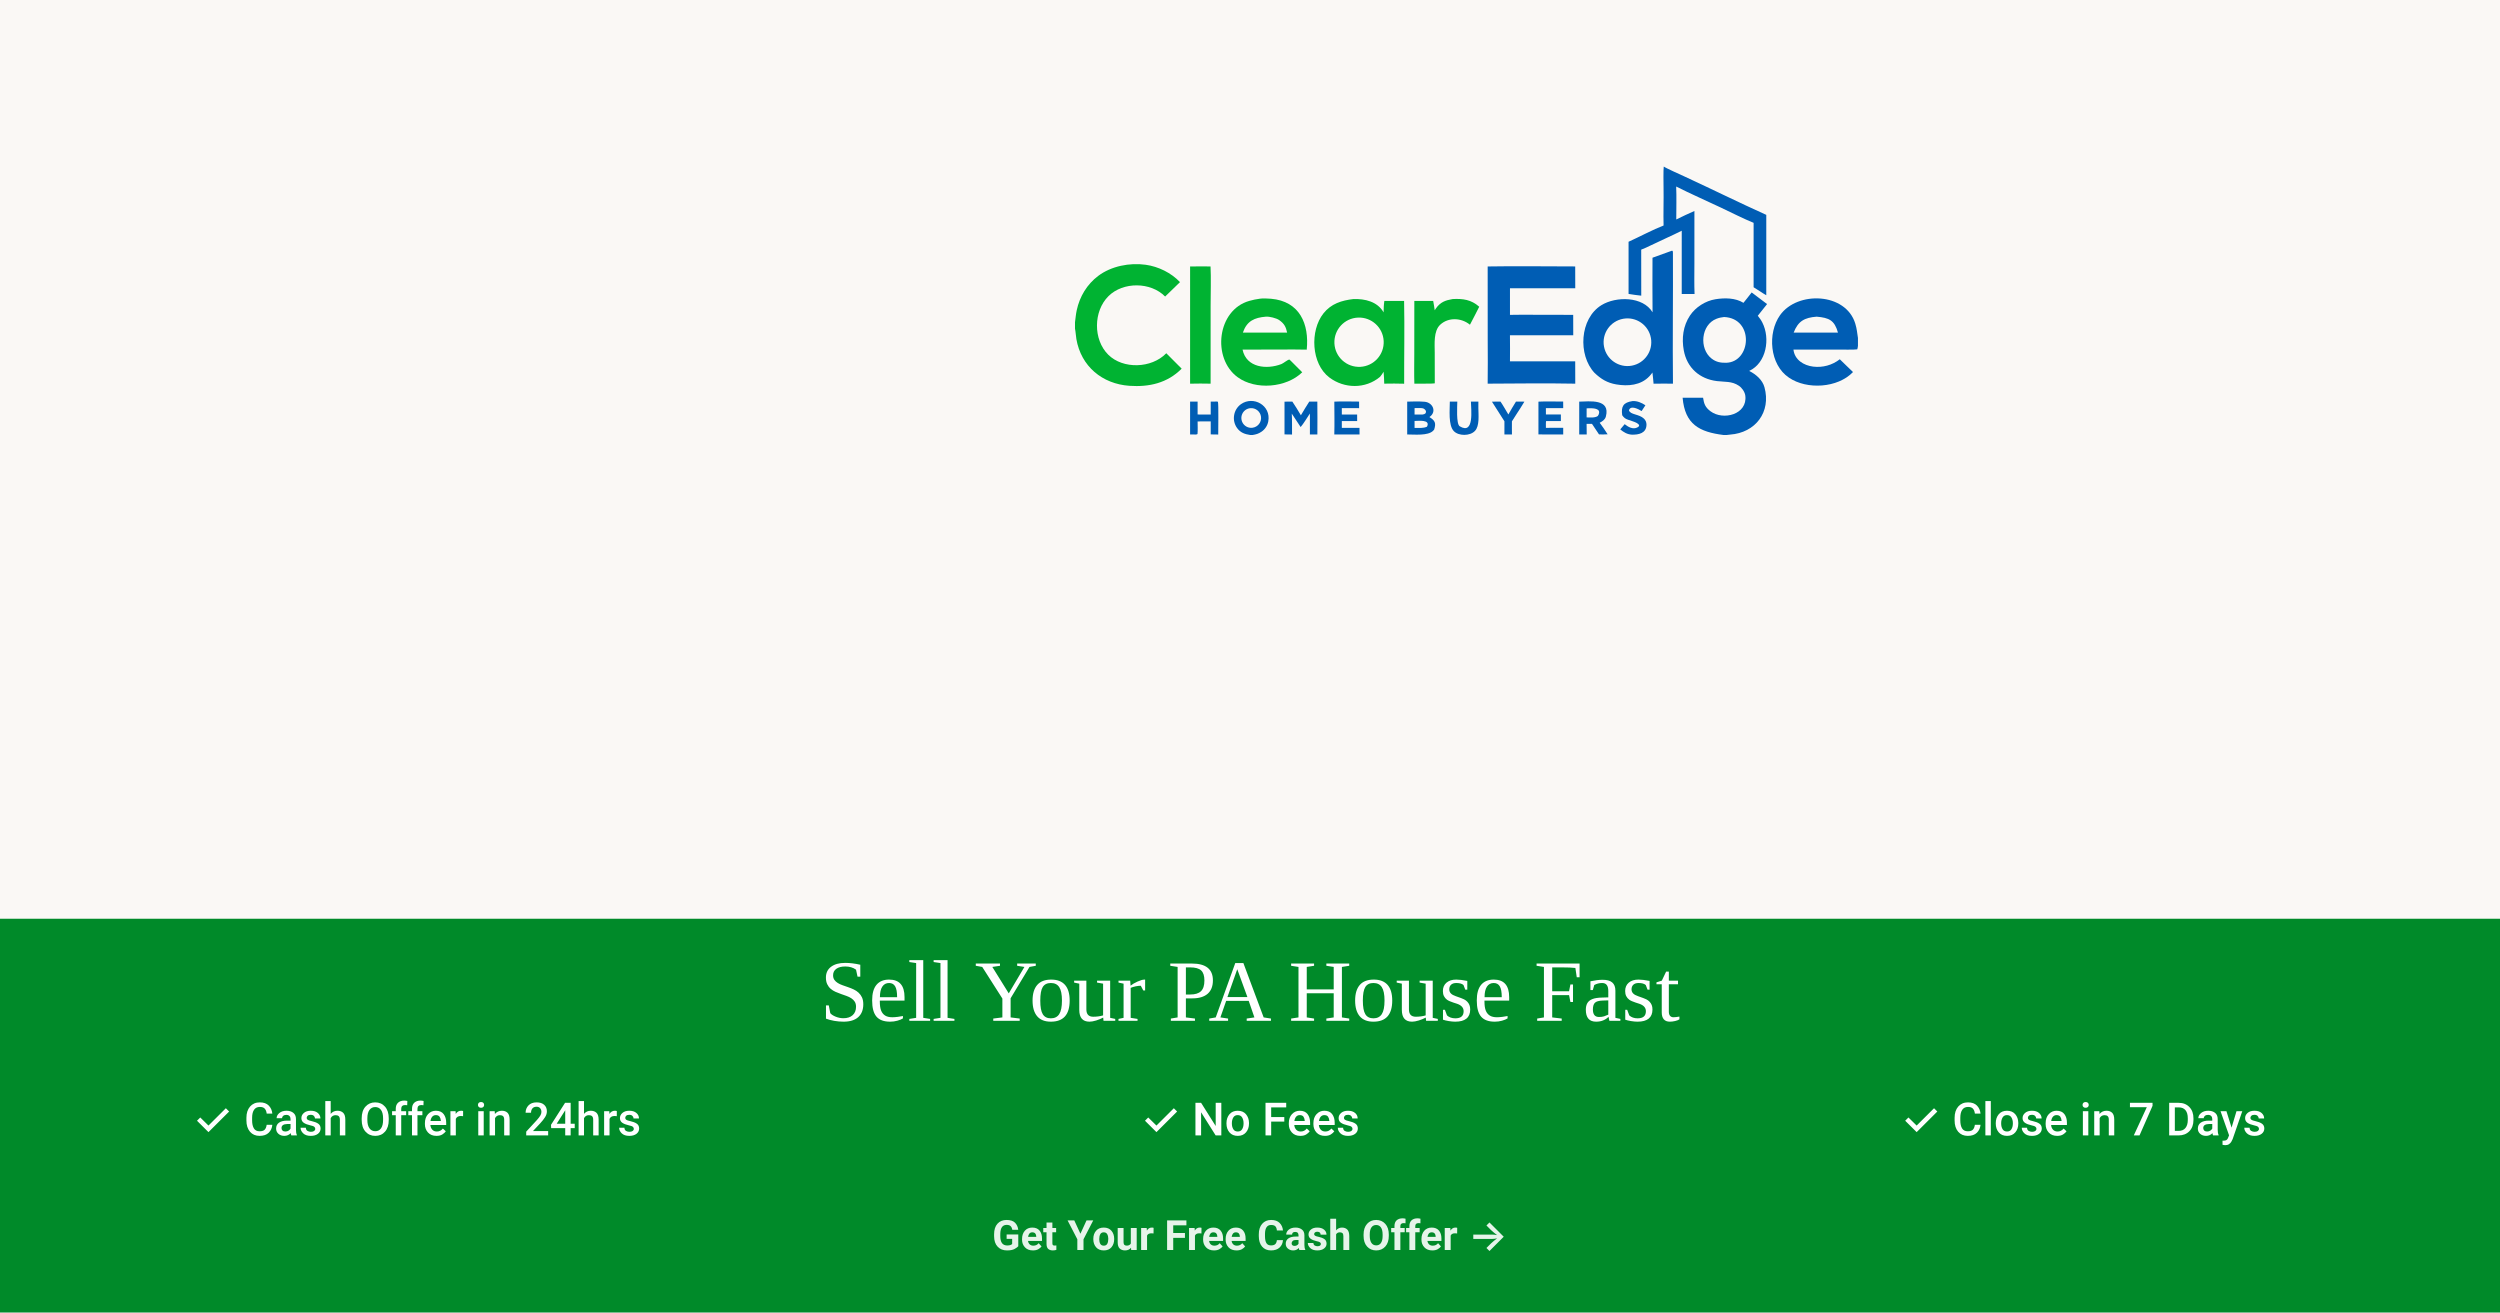
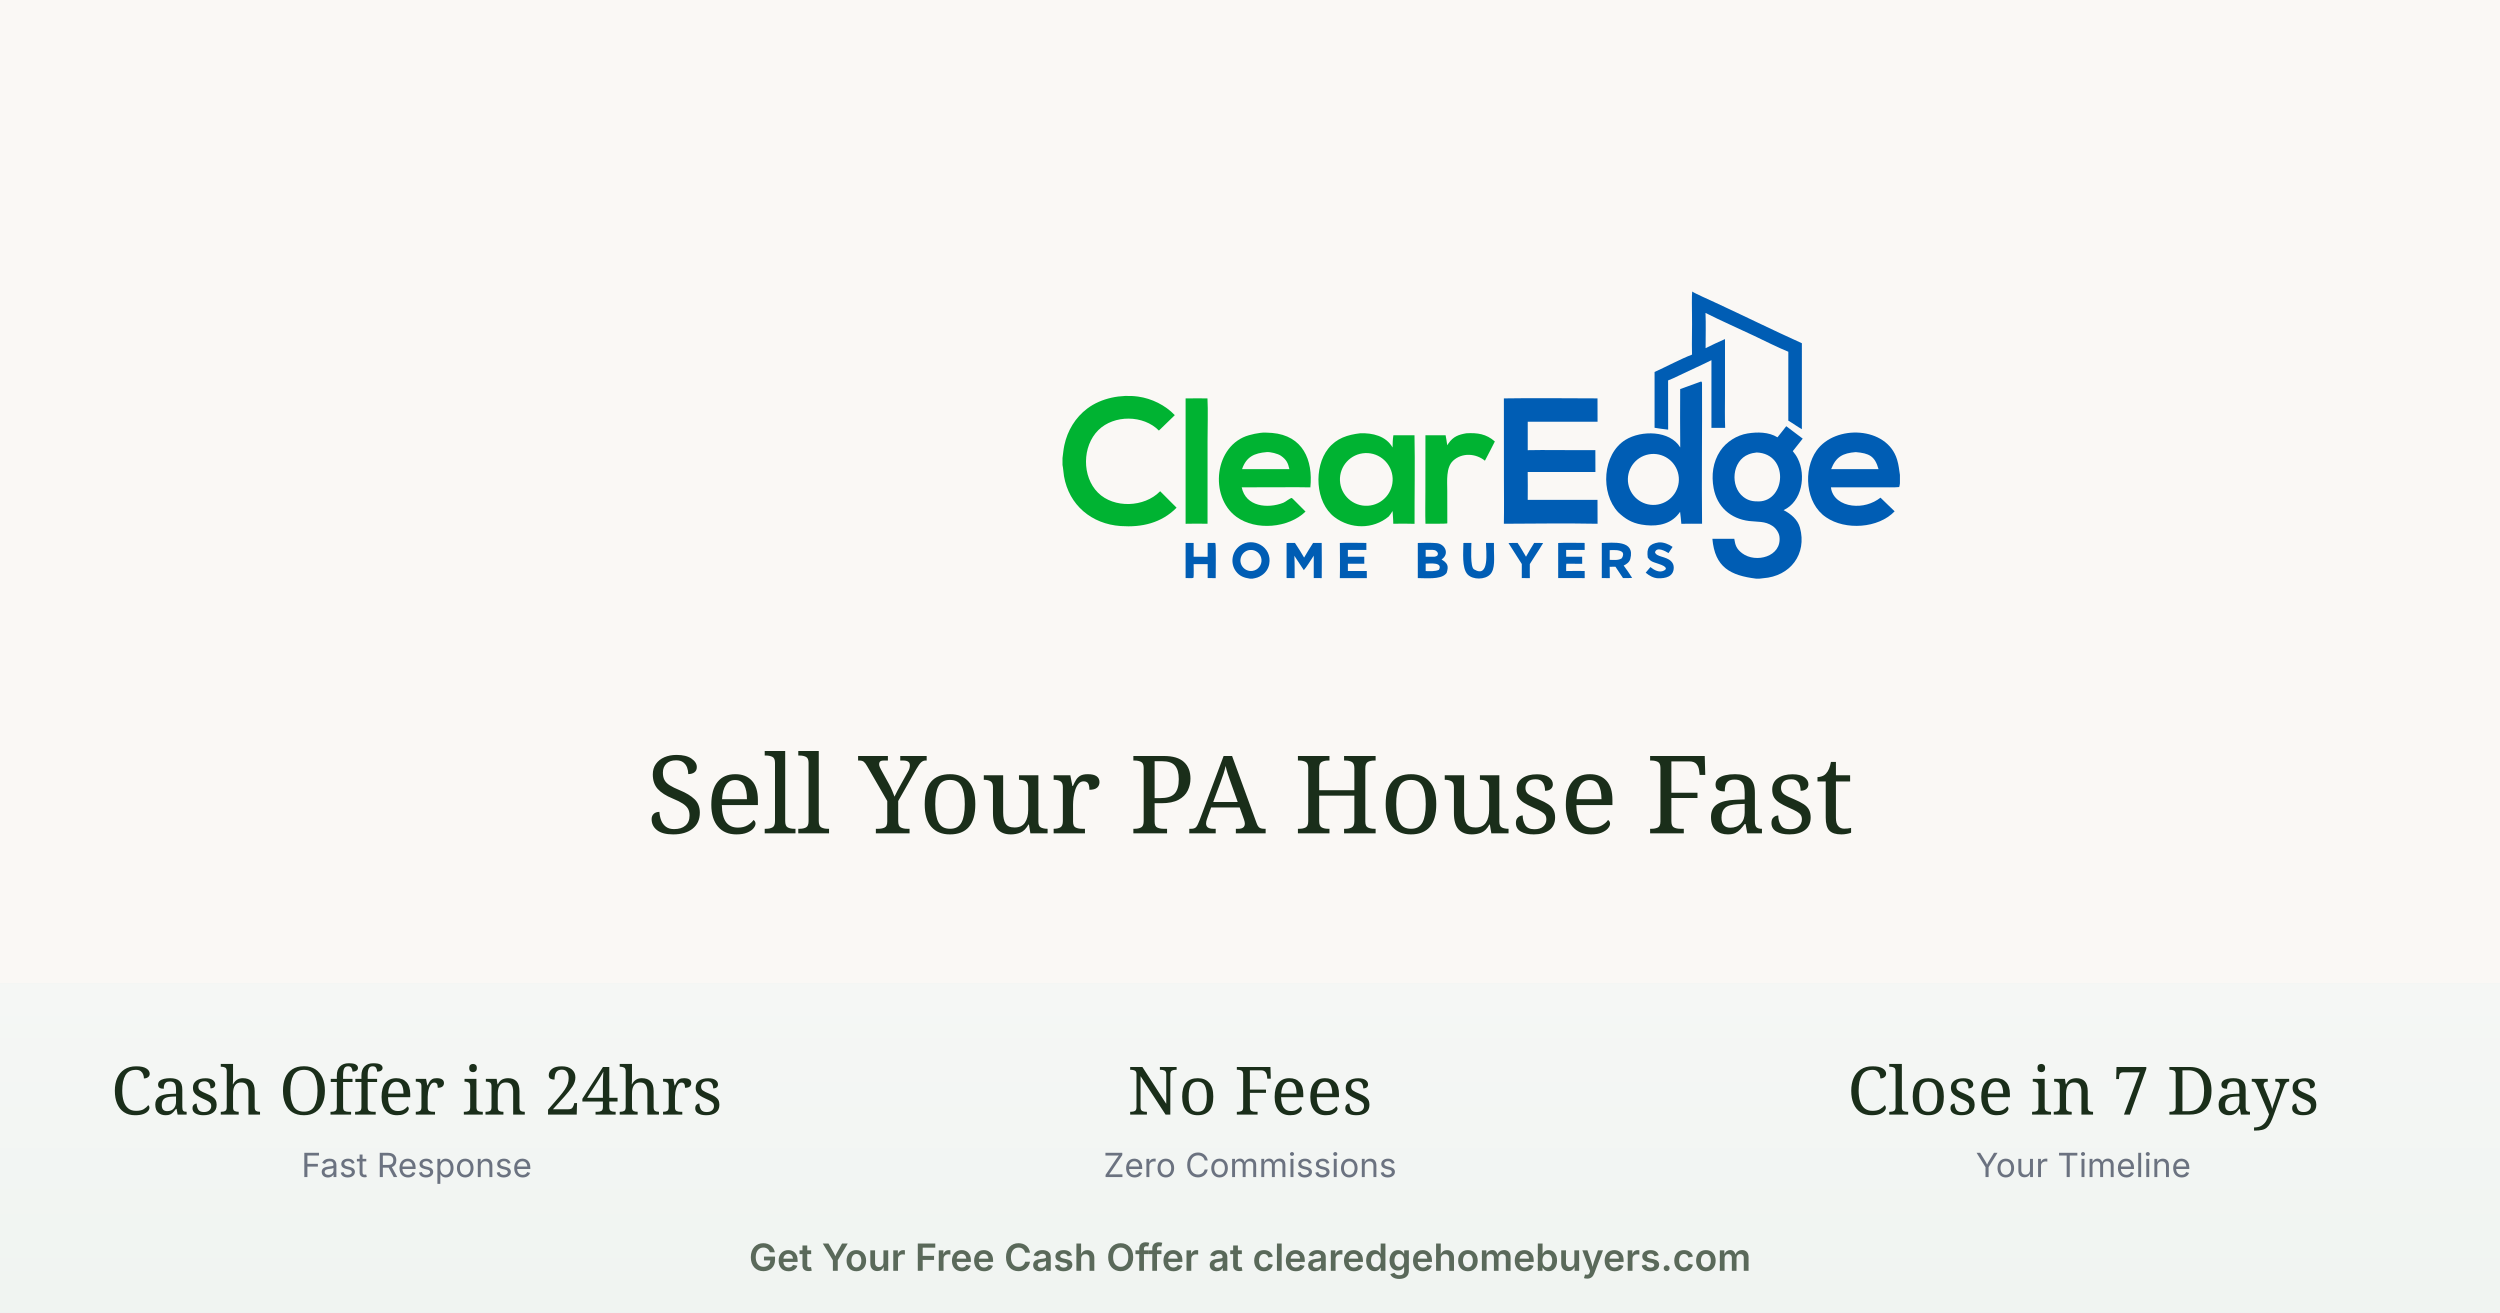
<svg xmlns="http://www.w3.org/2000/svg" width="1200" height="630" viewBox="0 0 1200 630">
-   <rect width="1200" height="441" fill="#FAF8F5" />
-   <rect y="441" width="1200" height="189" fill="#008a29" />
-   <g transform="translate(516, 80) scale(0.23)">
+   <defs>
+     <linearGradient id="trustBarGradient" x1="0%" y1="0%" x2="0%" y2="100%">
+       <stop offset="0%" style="stop-color:#f5f7f5;stop-opacity:1" />
+       <stop offset="100%" style="stop-color:#f0f4f1;stop-opacity:1" />
+     </linearGradient>
+   </defs>
+   <rect width="1200" height="472" fill="#FAF8F5" />
+   <rect y="472" width="1200" height="158" fill="url(#trustBarGradient)" />
+   <g transform="translate(510, 140) scale(0.246)">
    <path fill="#005db4" d="m1245.56 175.457 1.06-.038c1.32 1.311 1.22 2.672 1.23 4.593.51 90.897-.93 181.989.07 272.867-13.48-.192-26.98-.168-40.46.072-.27-6.562-1.75-16.32-2.4-23.364a68.6 68.6 0 0 1-6.31 7.802c-17.92 19.064-44.8 21.261-69.18 17.033-18.95-3.284-31.65-11.105-45.28-24-35.13-37.407-31.05-113.321 14.23-141.315 30.66-18.947 86.73-18.658 106.81 14.793-.31-37.952-.35-75.906-.11-113.859 13.51-4.68 26.96-9.542 40.34-14.584m-83.55 239.833c26.97-5.007 44.81-30.903 39.86-57.885s-30.81-44.866-57.81-39.977c-27.08 4.904-45.04 30.858-40.07 57.924 4.96 27.066 30.96 44.961 58.02 39.938" />
    <path fill="#00b332" d="M581.006 276.286c24.077-.811 50.209 5.243 63.031 27.78.204-8.588.261-15.372 1.569-23.834l41.212-.051c1.201 55.924-.1 116.483.124 172.801-13.778-.572-27.79-.27-41.594-.136.174-6.647-.917-17.817-1.321-24.9-2.754 4.59-4.108 6.676-7.522 10.768-30.39 25.401-74.316 24.853-105.62 1.287-37.974-28.587-40.967-97.71-12.397-133.774 16.083-20.301 37.92-27.043 62.518-29.941m14.566 141.459c28.239-1.53 49.95-25.56 48.612-53.804-1.337-28.245-25.222-50.116-53.48-48.971-28.532 1.155-50.665 25.319-49.315 53.837s25.669 50.483 54.183 48.938" />
    <path fill="#005db4" d="M861.228 208.273c59.703-1.069 122.702-.037 182.682-.046-.08 15.174-.04 30.349.11 45.523l-136.246.009-.002 55.531c17.436-.575 36.814-.181 54.368-.184a6990 6990 0 0 1 77.58.146c-.05 14.207-.01 28.414.11 42.62l-99.562-.023-32.551.049c.359 17.749.049 36.487.043 54.311l136.15-.014c-.1 15.562-.05 31.125.12 46.686-59.073-1.155-123.586-.347-182.818-.019.586-28.978.101-59.601.104-88.683z" />
    <path fill="#00b332" d="M385.935 275.531c5.073-.992 17.512-.369 22.953.099 60.165 5.166 80.187 52.731 74.733 106.234-17.786-.604-37.283-.239-55.173-.243a6504 6504 0 0 0-78.769.168c7.841 37.867 50.507 42.054 81.11 30.156 4.433-1.724 12.925-9.182 16.657-9.408l3.055 2.804 23.71 23.776c-33.192 32.331-97.199 37.713-134.791 10.259-53.895-39.361-43.181-140.315 24.56-159.311 7.989-2.24 13.581-3.392 21.955-4.534m-35.579 70.708 45.777.004 46.566-.013c-2.621-12.019-5.902-18.509-16.467-25.991-6.014-4.259-20.706-7.774-27.82-7.21-24.054 2.073-39.617 8.834-48.056 33.21" />
    <path fill="#00b332" d="M788.048 276.3c21.508-1.139 38.817 1.168 55.547 16.005-5.749 11.953-13.211 25.545-19.349 37.539-17.936-14.574-44.813-15.981-62.033-.048-14.308 13.24-11.474 40.309-11.463 58.117l.103 62.999-.221 1.35c-1.454.78-37.859.523-42.414.551-.68-19.488-.149-41.677-.152-61.382l.096-111.232 39.353-.014c1.188 5.079 2.34 14.097 3.193 19.514a67 67 0 0 1 2.432-3.732c9.389-13.378 19.773-17.062 34.908-19.667" />
    <path fill="#00b332" d="M240.209 208.287c13.8-.313 28.757-.031 42.653-.042 1.263 22.029.177 58.806.176 81.726l-.032 162.901c-14.016-.464-28.796-.201-42.816.034z" />
    <path fill="#005db4" d="M693.281 490.372c11.352-.507 25.119-.692 36.385.265 16.728 1.421 26.282 20.852 9.922 31.896 11.937 7.406 14.327 12.524 9.924 26.288a40 40 0 0 1-2.444 2.653c-10.57 10.323-38.557 7.485-53.793 7.39zm15.374 54.824c8.509.062 18.212 1.001 25.878-2.521 8.135-15.383-17.856-12.142-25.886-11.966zm-.003-41.318-.004 13.364 16.798.001c4.968-.758 7.359-2.23 7.038-7.217-3.672-6.751-8.419-6.283-15.052-6.275z" />
    <path fill="#005db4" d="M1052.29 490.376c21.02-.345 65.6-6.742 55.61 31.115-1.68 6.375-7.26 10.126-12.92 12.949 5.09 6.668 12.26 17.098 16.54 24.095l-8.76.331c-2.94.04-6.19-.068-9.16-.106l-14.68-22.01-11.24.052c-.02 7.375.06 14.751.25 22.124l-15.65-.069zm15.42 32.901c7.63.108 16.99 1.282 23.29-2.844 2.76-3.236 4.54-9.947.59-12.786-6.12-4.393-16.66-3.415-23.84-3.305z" />
    <path fill="#005db4" d="m488.945 490.259 16.791-.017c.468 22.259.06 46.282.079 68.671-4.972.111-10.563-.054-15.588-.084l.004-27.148-.005-16.558c-4.128 6.37-14.649 23.239-19.35 28.25l-18.46-27.971c.793 13.143.389 30.07.537 43.605l-15.715-.253.002-68.36c4.76-.242 11.424-.098 16.319-.129 5.753 8.381 12.769 19.867 17.858 28.591 5.396-9.535 11.696-19.268 17.528-28.597" />
    <path fill="#005db4" d="M295.222 490.198c1.499-.07 1.68-.042 3.064.538 1.581 5.337.499 58.744.633 68.27l-15.683-.256.012-27.111q-13.684.23-27.369.055c.066 7.067.518 19.728-.223 26.314-1.942 1.391-5.3.965-7.824.923l-7.625-.102.002-68.514 15.664-.046.01 26.943q13.67-.035 27.34.08l.008-26.982z" />
    <path fill="#005db4" d="M541.196 490.4c13.815-.904 37.153-.138 51.699-.139l.042 13.739c-11.838-.208-24.226-.051-36.101-.06l.019 13.288 31.95-.01.06 13.642a2779 2779 0 0 0-32.023.001l.01 14.215q18.439-.183 36.878.01l.105 13.85a3169 3169 0 0 0-52.688.003c.621-22.122.158-46.252.049-68.539" />
    <path fill="#005db4" d="M967.177 490.408c14.559-.848 36.493-.166 51.613-.185l.09 13.742-36.153.013.052 13.231 31.191-.026.05 13.763a946 946 0 0 0-30.84-.046c-.701 1.635-.41 11.738-.399 14.229 11.151-.43 24.759-.116 36.089-.115l.03 13.892-51.715-.102z" />
    <path fill="#005db4" d="m826.287 490.283 15.553-.003-.031 13.68c.117 13.806 2.842 37.44-7.242 47.614-10.164 10.789-33.907 10.921-44.078.221-11.749-12.361-8.226-44.336-8.251-61.446 4.999-.157 10.578-.05 15.628-.067-.08 8.872-2.663 46.908 5.042 51.539 30.817 18.524 23.594-35.161 23.379-51.538" />
    <path fill="#005db4" d="M1163.47 489.222c9.45-.715 19.33 3.506 26.95 8.776l-7.95 12.057c-5.9-3.732-23.13-13.176-26.37-1.533 2.86 9.502 21.07 7.488 31.31 17.366a16.82 16.82 0 0 1 5.26 12.427c-.06 17.934-16.14 21.318-30.45 20.964-9.43-.427-17.28-5.077-24.28-10.959a723 723 0 0 1 9.2-10.926c7.3 5.88 17.31 11.594 26.52 6.79 2.51-1.307 2.89-1.62 3.72-4.104-1.93-7.832-23.9-10.119-30.11-15.44-2.72-2.327-3.12-2.97-5.29-5.889-2.55-18.531 2.4-26.671 21.49-29.529" />
    <path fill="#005db4" d="M920.313 490.248c5.735-.091 11.792.074 17.554.135-5.02 8.655-11.474 18.445-16.937 26.83-2.72 4.635-6.147 9.703-9.084 14.269-.217 8.884.017 18.505.068 27.444l-15.737-.061c.132-9.082.025-18.367.018-27.467l-26.011-40.878c5.479-.355 12.191-.219 17.766-.252 4.836 6.781 11.92 19.401 16.448 26.899 4.734-8.806 10.711-18.283 15.915-26.919" />
    <path fill="#005db4" d="M1412.18 262.506c10.6 8.229 21.32 16.31 32.14 24.241q-9.75 12.172-19.38 24.451c3.88 4.789 6.7 8.577 9.54 14.156 16.84 33.011 8.7 84.244-27.49 100.928 14.13 7.051 27.68 18.648 31.91 34.08 14.16 51.652-18.82 95.037-71.76 98.796-1.84.13-5.5.475-7.24.842h-6.43c-50.2-6.295-80.58-22.037-85.4-77.761 14.15-.003 28.56.136 42.69-.044 1.92 12.501 4.29 19.834 15.43 28.226 26.64 20.06 77.69 6.606 72.72-32.557-.97-7.71-7.08-16.547-13.51-20.685-14.5-9.862-29.51-7.665-45.81-9.689-36.15-4.491-62.36-27.717-69.07-63.985-4.66-25.154-1.54-51.096 12.89-72.798 11.75-17.667 32.42-30.667 53.24-34.041 19.22-3.114 41.47-3.005 58.4 7.517 5.55-7.004 11.82-14.579 17.13-21.677m-53.24 146.769c52.47-1.386 58.91-92.683-4.28-95.503-6.16.755-10.05 1.448-15.82 3.648-32.52 12.393-36.82 62.413-10.37 83.025 9.5 7.403 18.81 9.047 30.47 8.83" />
    <path fill="#00b332" d="M0 324.729c1.247-8.762 1.71-16.336 3.602-25.122 6.14-28.511 21.387-53.981 44.81-71.618 27.302-20.558 65.681-27.934 99.172-23.257 26.454 3.694 53.089 16.739 71.532 36.225-10.369 10.445-20.893 19.959-31.014 30.075-30.091-30.72-87.564-31.134-118.15-.907-31.667 31.296-32.357 90.638-.683 122.167 31.123 30.979 90.41 28.617 120.746-2.421q.245-.251.487-.505l32.093 32.191c-29.797 30.109-68.104 38.675-109.174 35.777-56.668-4-100.713-40.712-110.526-97.403-1.074-6.206-1.593-16.293-2.895-21.78z" />
    <path fill="#005db4" d="M1623.68 428.62c-31.91 33.409-96.22 37.336-133.71 11.671-40.52-27.084-45.06-92.954-18.59-130.314 36.22-51.104 137.37-47.38 157.03 17.587 3.48 11.507 3.73 18.516 5.59 29.972v16.439c-.39 2.966-.57 4.347-1.45 7.275-4.62.941-32.76.524-39.72.518l-93.45.014c2.39 21.287 21.31 33.07 41.1 35.486a75.28 75.28 0 0 0 55.61-15.319c8.52 8.704 18.63 17.667 27.59 26.671m-123.86-82.358 45.22-.026 47.21-.003c-7.23-25.653-18.38-30.888-44.41-33.178-25.2 1.974-38.66 9.017-48.02 33.207" />
    <path fill="#005db4" d="M1228.66 0h.53c2.74 2.496 37.54 18.064 42.94 20.555 56.78 26.239 113.61 54.35 170.55 80.054l-.02 167.699c-7.89-4.246-17.91-11.698-26.45-16.651l.03-134.434c-19.58-7.874-48.43-22.349-68.13-31.726-30.22-14.389-63.93-29.016-93.48-44.061.94 20.749.2 47.55.19 68.769 12.24-5.93 25.42-12.425 37.87-17.704l-.03 110.095c-.01 20.032-.53 43.372.34 63.144-8.87-.087-17.9.013-26.79.025l.02-132.078c-21.06 10.589-42.99 20.043-64.2 30.397-6.55 3.201-13.57 6.537-20.38 9.086l.1 96.055c-8.84-.832-17.7-2.29-26.48-3.635l-.01-108.882c22-9.933 51.67-25.739 73.08-33.899-.71-25.398.42-52.684-.06-78.317-.15-8.604-.55-37.818.38-44.492" />
    <path fill="#005db4" d="M365.747 560c-11.406-1.733-20.345-4.764-27.521-14.568a35.52 35.52 0 0 1-6.174-26.538 35.19 35.19 0 0 1 14.26-23.197c25.628-18.161 63.343 2.334 57.025 36.001a33.32 33.32 0 0 1-14.44 21.638c-6.325 4.233-10.92 5.393-18.228 6.664zm4.805-15.155c11.105-1.504 18.958-11.626 17.653-22.754s-11.286-19.161-22.438-18.056a20.549 20.549 0 1 0 4.785 40.81" />
  </g>
-   <text x="600" y="490" font-family="Georgia, 'Times New Roman', serif" font-size="42" font-weight="500" fill="#ffffff" text-anchor="middle">
+   <text x="600" y="400" font-family="'Playfair Display', Georgia, serif" font-size="52" font-weight="500" fill="#1a2e1a" text-anchor="middle">
    Sell Your PA House Fast
  </text>
-   <text x="200" y="545" font-family="system-ui, -apple-system, 'Segoe UI', Roboto, sans-serif" font-size="22" font-weight="500" fill="#ffffff" text-anchor="middle">
-     ✓ Cash Offer in 24hrs
+   <text x="200" y="535" font-family="'Playfair Display', Georgia, serif" font-size="32" font-weight="500" fill="#1a2e1a" text-anchor="middle">
+     Cash Offer in 24hrs
  </text>
-   <text x="600" y="545" font-family="system-ui, -apple-system, 'Segoe UI', Roboto, sans-serif" font-size="22" font-weight="500" fill="#ffffff" text-anchor="middle">
-     ✓ No Fees
+   <text x="200" y="565" font-family="Inter, system-ui, sans-serif" font-size="16" font-weight="400" fill="#6b7280" text-anchor="middle">
+     Fast Response
  </text>
-   <text x="1000" y="545" font-family="system-ui, -apple-system, 'Segoe UI', Roboto, sans-serif" font-size="22" font-weight="500" fill="#ffffff" text-anchor="middle">
-     ✓ Close in 7 Days
+   <text x="600" y="535" font-family="'Playfair Display', Georgia, serif" font-size="32" font-weight="500" fill="#1a2e1a" text-anchor="middle">
+     No Fees
  </text>
-   <text x="600" y="600" font-family="system-ui, -apple-system, 'Segoe UI', Roboto, sans-serif" font-size="20" font-weight="600" fill="#ffffff" opacity="0.9" text-anchor="middle">
-     Get Your Free Cash Offer →
+   <text x="600" y="565" font-family="Inter, system-ui, sans-serif" font-size="16" font-weight="400" fill="#6b7280" text-anchor="middle">
+     Zero Commissions
+   </text>
+   <text x="1000" y="535" font-family="'Playfair Display', Georgia, serif" font-size="32" font-weight="500" fill="#1a2e1a" text-anchor="middle">
+     Close in 7 Days
+   </text>
+   <text x="1000" y="565" font-family="Inter, system-ui, sans-serif" font-size="16" font-weight="400" fill="#6b7280" text-anchor="middle">
+     Your Timeline
+   </text>
+   <text x="600" y="610" font-family="Inter, system-ui, sans-serif" font-size="18" font-weight="600" fill="#1a2e1a" opacity="0.7" text-anchor="middle">
+     Get Your Free Cash Offer at clearedgehomebuyers.com
  </text>
</svg>
